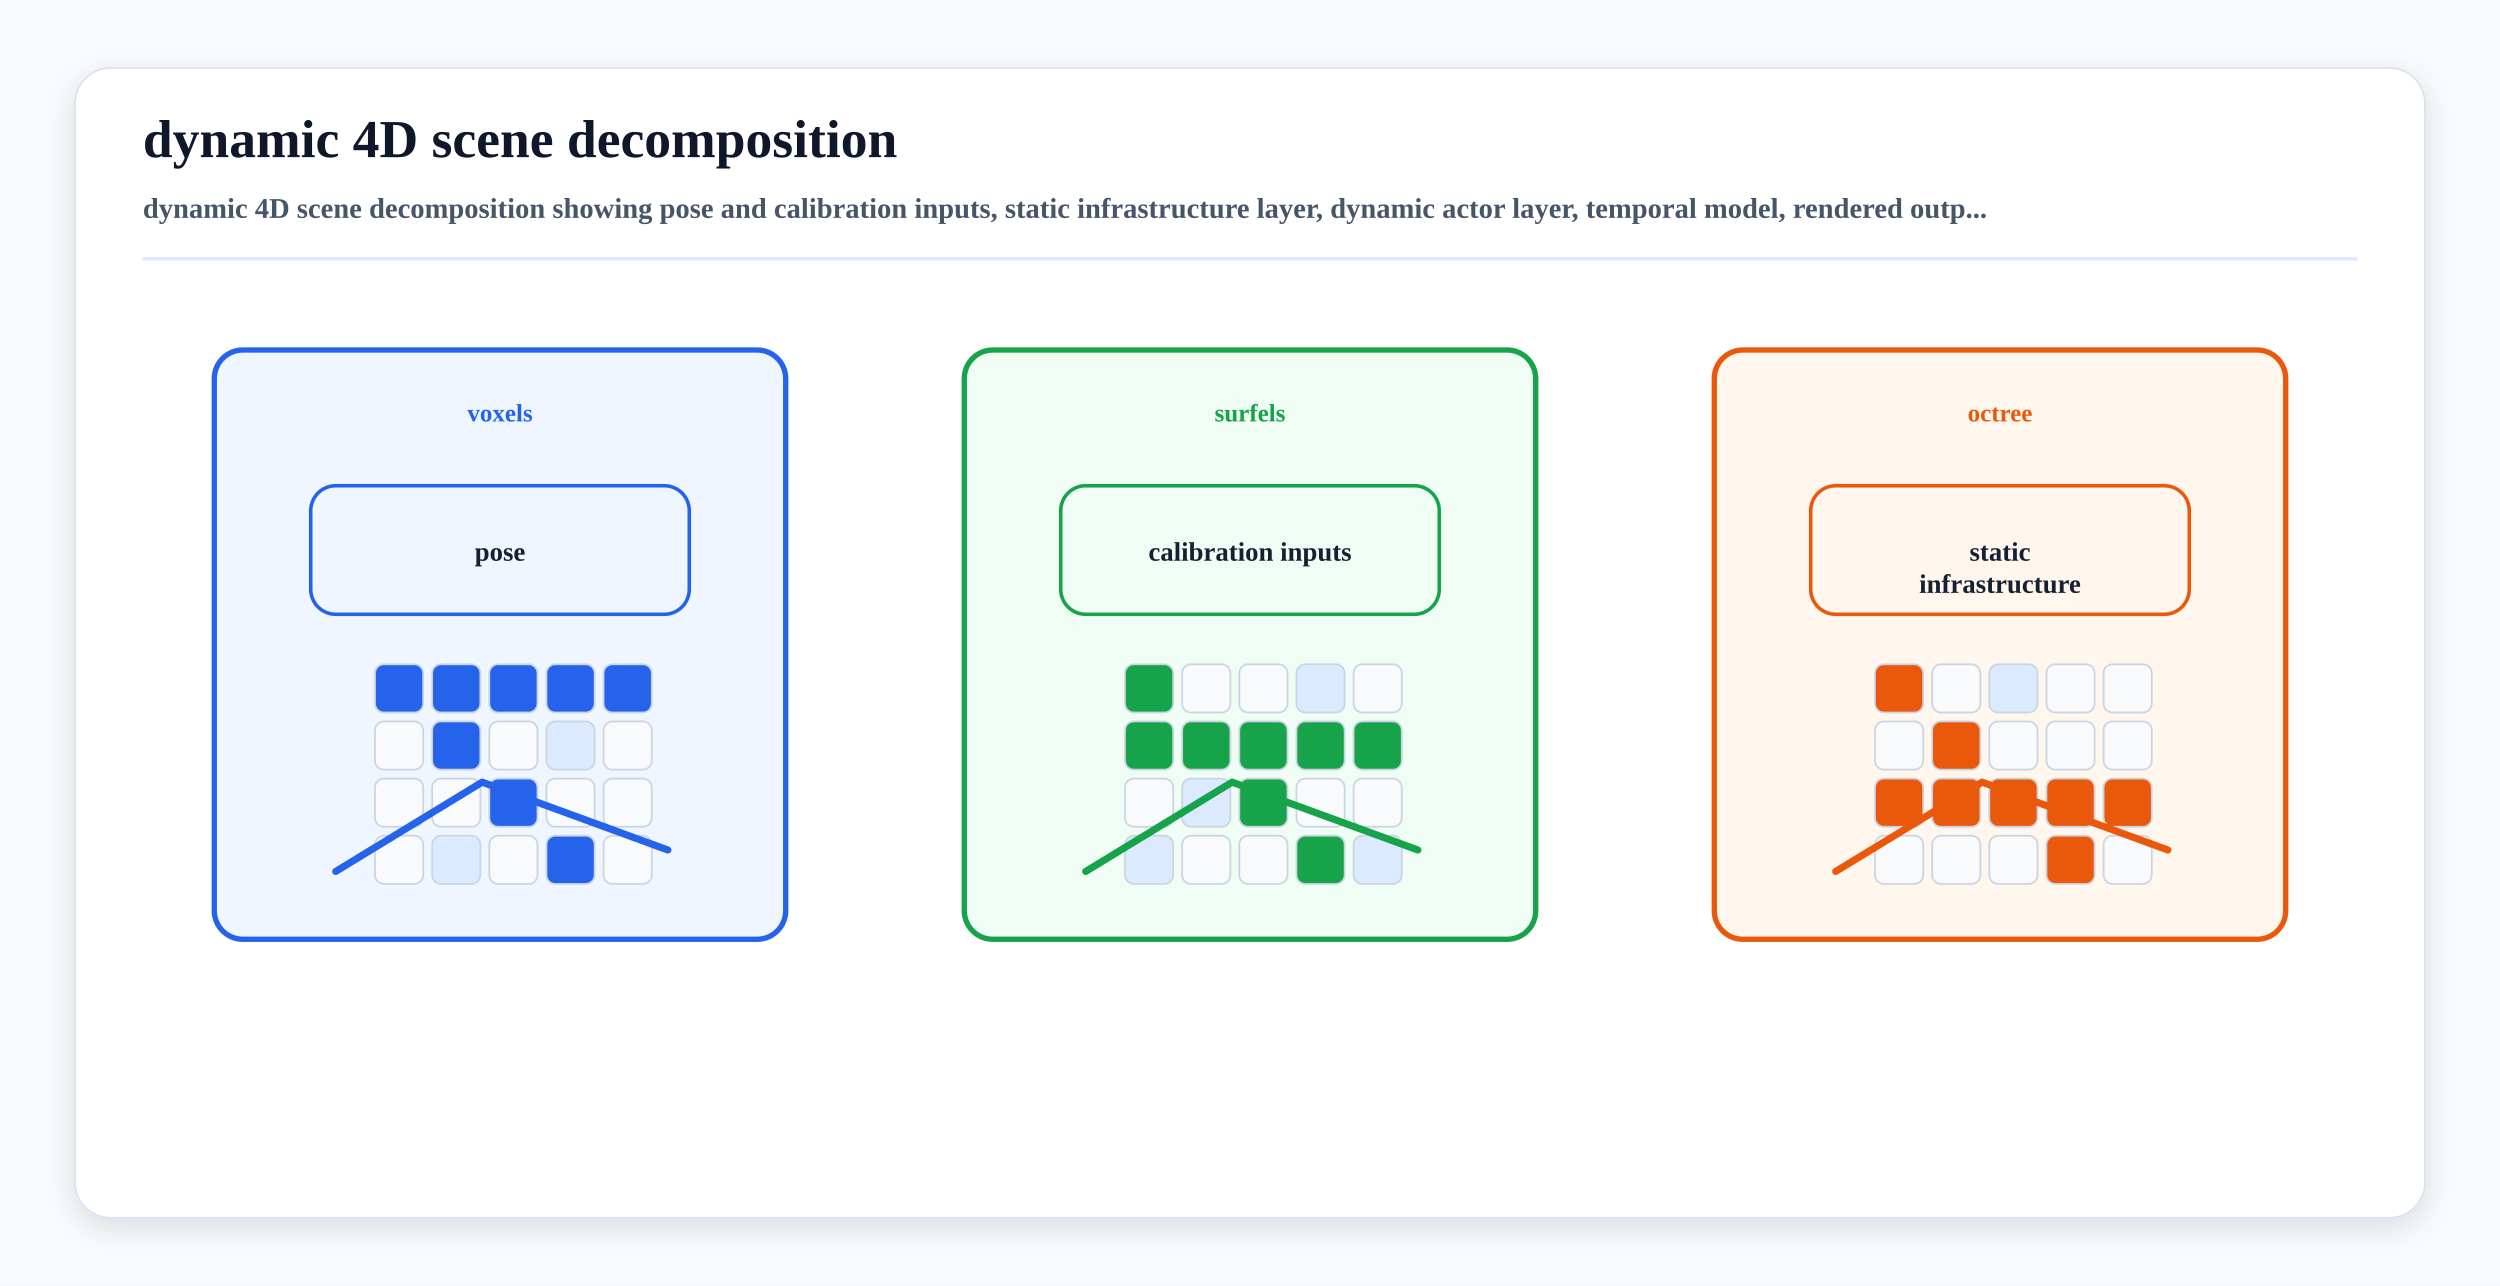
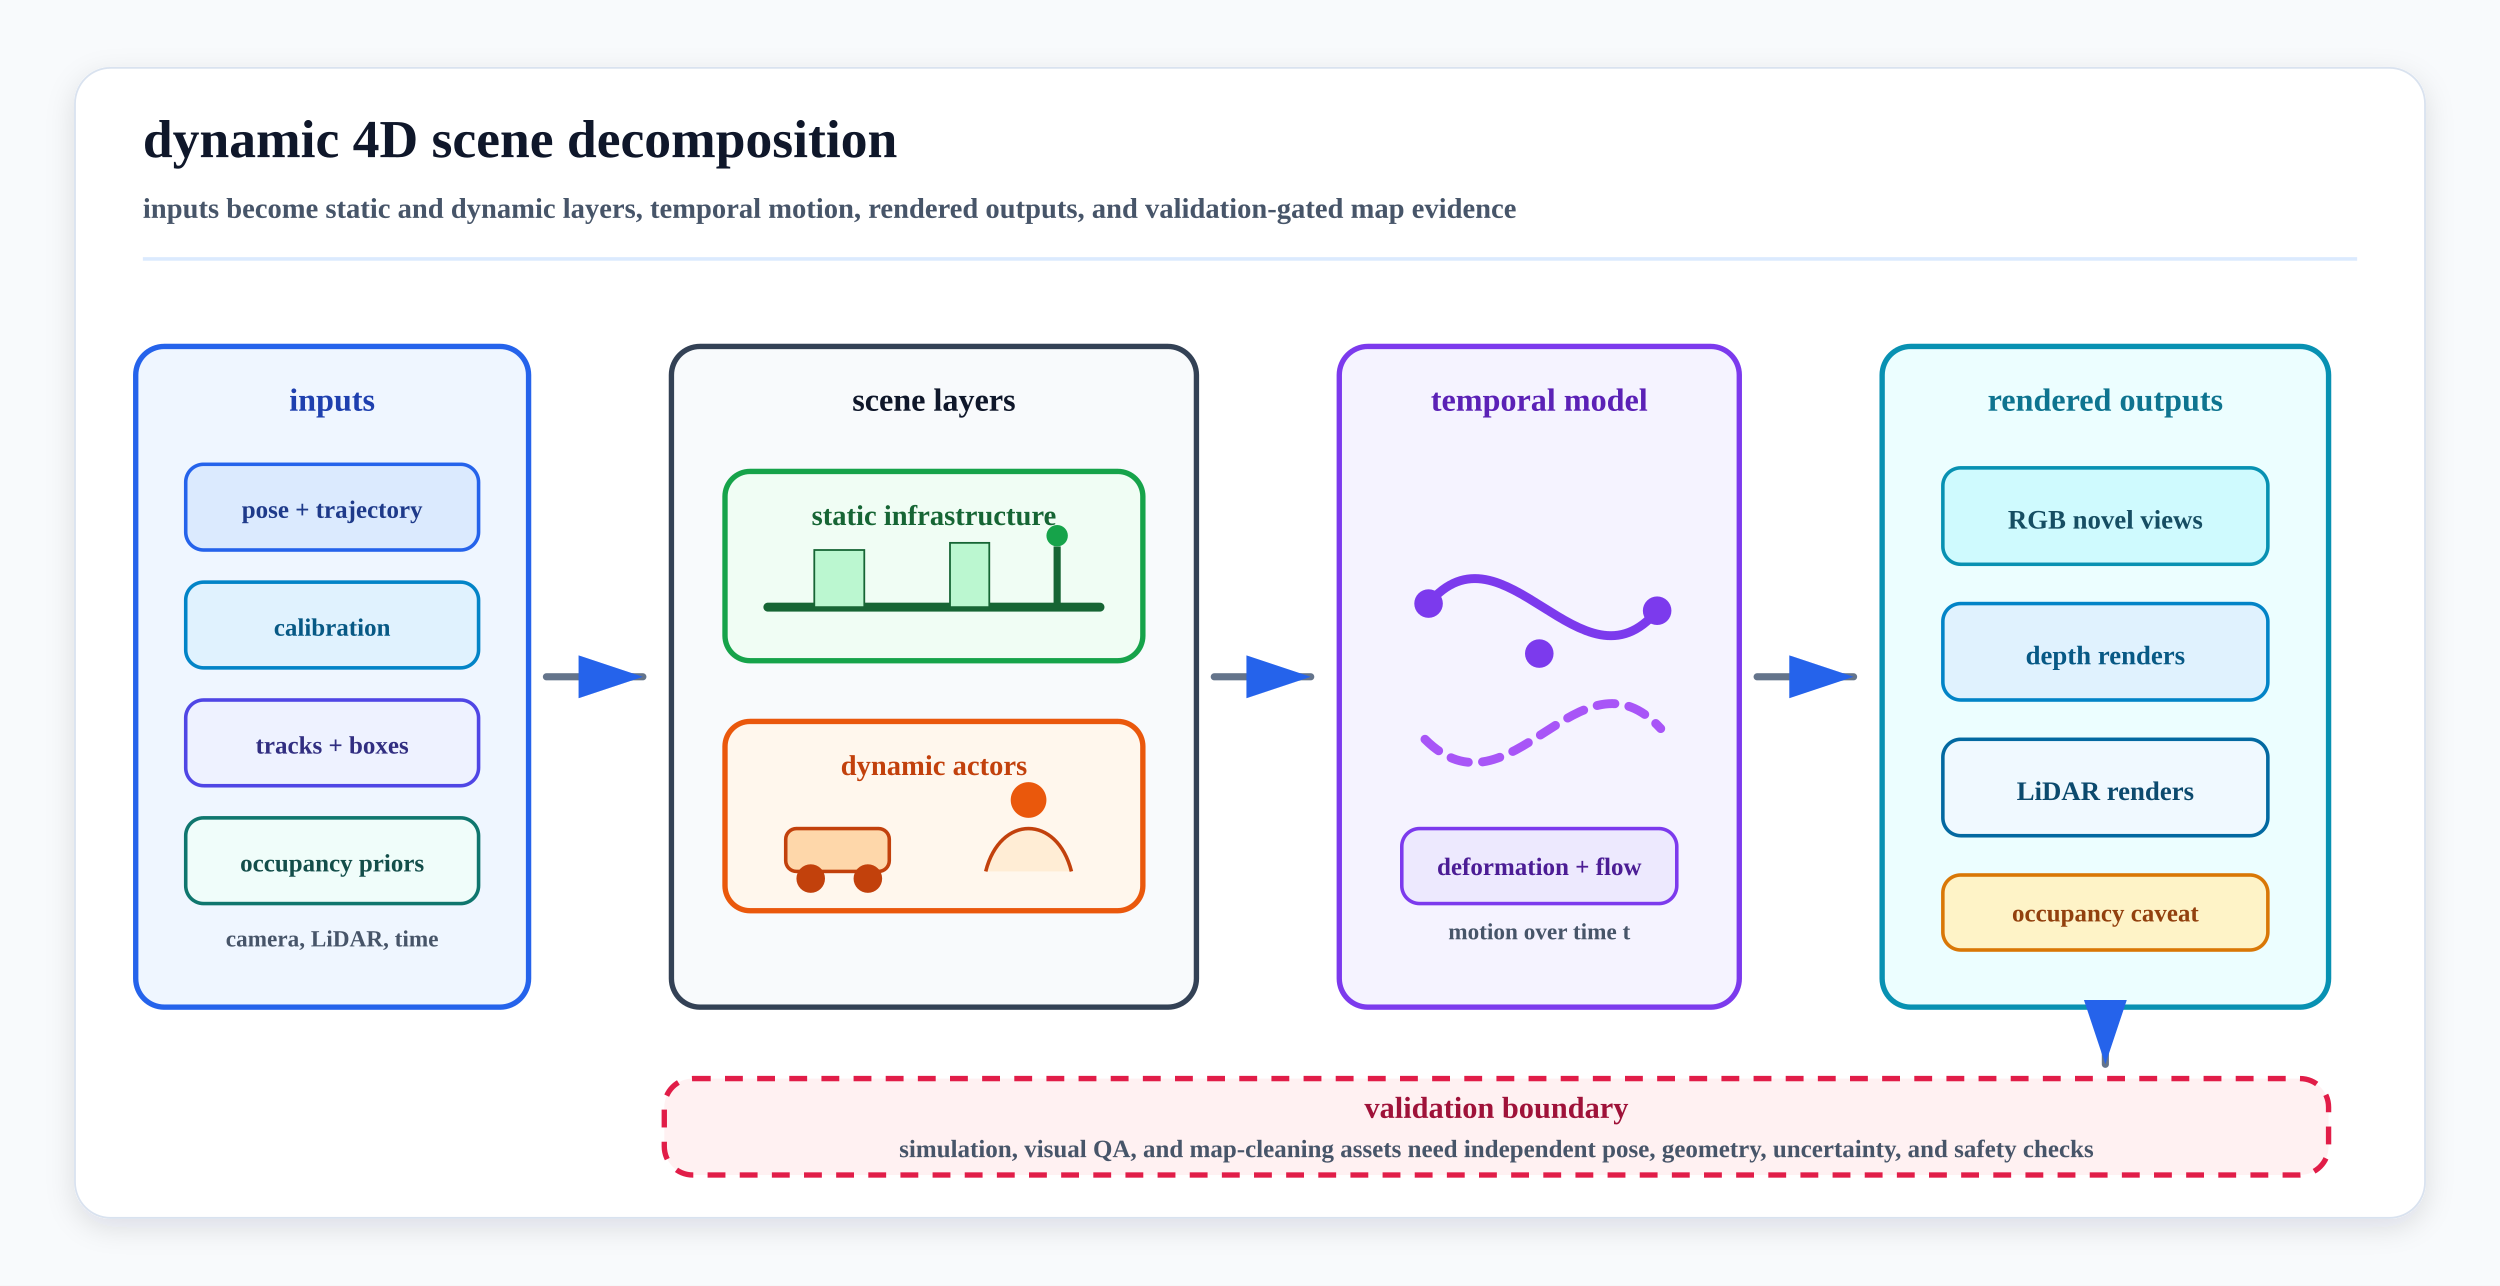
<svg xmlns="http://www.w3.org/2000/svg" width="1400" height="720" viewBox="0 0 1400 720" role="img" aria-labelledby="title desc" data-diagram-kind="representation-comparison">
  <defs>
    <marker id="arrow" markerWidth="12" markerHeight="12" refX="9" refY="3" orient="auto" markerUnits="strokeWidth">
      <path d="M0,0 L0,6 L9,3 z" fill="#2563eb" />
    </marker>
    <filter id="shadow" x="-10%" y="-10%" width="120%" height="120%">
      <feDropShadow dx="0" dy="5" stdDeviation="8" flood-color="#0f172a" flood-opacity="0.12" />
    </filter>
-     <pattern id="grid" width="28" height="28" patternUnits="userSpaceOnUse">
-       <path d="M28 0H0V28" fill="none" stroke="#e2e8f0" stroke-width="1" />
-     </pattern>
  </defs>
  <rect width="1400" height="720" fill="#f8fafc" />
  <rect x="42" y="38" width="1316" height="644" rx="20" fill="#ffffff" stroke="#d9e2ef" filter="url(#shadow)" />
  <text x="80" y="88" font-size="30" font-weight="800" fill="#0f172a">dynamic 4D scene decomposition</text>
-   <text x="80" y="122" font-size="16" font-weight="600" fill="#475569">dynamic 4D scene decomposition showing pose and calibration inputs, static infrastructure layer, dynamic actor layer, temporal model, rendered outp...</text>
+   <text x="80" y="122" font-size="16" font-weight="600" fill="#475569">inputs become static and dynamic layers, temporal motion, rendered outputs, and validation-gated map evidence</text>
  <rect x="80" y="144" width="1240" height="2" fill="#dbeafe" />
-   <rect x="120" y="196" width="320" height="330" rx="16" fill="#eff6ff" stroke="#2563eb" stroke-width="3" />
-   <text x="280" y="236" text-anchor="middle" font-size="14" font-weight="600" fill="#2563eb">voxels</text>
-   <rect x="174" y="272" width="212" height="72" rx="14" fill="#eff6ff" stroke="#2563eb" stroke-width="2" />
-   <text x="280" y="314" text-anchor="middle" font-size="15" font-weight="700" fill="#172033">pose</text>
-   <rect x="210" y="372" width="27" height="27" rx="5" fill="#2563eb" stroke="#cbd5e1" />
-   <rect x="242" y="372" width="27" height="27" rx="5" fill="#2563eb" stroke="#cbd5e1" />
-   <rect x="274" y="372" width="27" height="27" rx="5" fill="#2563eb" stroke="#cbd5e1" />
-   <rect x="306" y="372" width="27" height="27" rx="5" fill="#2563eb" stroke="#cbd5e1" />
-   <rect x="338" y="372" width="27" height="27" rx="5" fill="#2563eb" stroke="#cbd5e1" />
-   <rect x="210" y="404" width="27" height="27" rx="5" fill="#f8fafc" stroke="#cbd5e1" />
-   <rect x="242" y="404" width="27" height="27" rx="5" fill="#2563eb" stroke="#cbd5e1" />
-   <rect x="274" y="404" width="27" height="27" rx="5" fill="#f8fafc" stroke="#cbd5e1" />
-   <rect x="306" y="404" width="27" height="27" rx="5" fill="#dbeafe" stroke="#cbd5e1" />
-   <rect x="338" y="404" width="27" height="27" rx="5" fill="#f8fafc" stroke="#cbd5e1" />
-   <rect x="210" y="436" width="27" height="27" rx="5" fill="#f8fafc" stroke="#cbd5e1" />
-   <rect x="242" y="436" width="27" height="27" rx="5" fill="#f8fafc" stroke="#cbd5e1" />
-   <rect x="274" y="436" width="27" height="27" rx="5" fill="#2563eb" stroke="#cbd5e1" />
-   <rect x="306" y="436" width="27" height="27" rx="5" fill="#f8fafc" stroke="#cbd5e1" />
-   <rect x="338" y="436" width="27" height="27" rx="5" fill="#f8fafc" stroke="#cbd5e1" />
-   <rect x="210" y="468" width="27" height="27" rx="5" fill="#f8fafc" stroke="#cbd5e1" />
-   <rect x="242" y="468" width="27" height="27" rx="5" fill="#dbeafe" stroke="#cbd5e1" />
-   <rect x="274" y="468" width="27" height="27" rx="5" fill="#f8fafc" stroke="#cbd5e1" />
-   <rect x="306" y="468" width="27" height="27" rx="5" fill="#2563eb" stroke="#cbd5e1" />
-   <rect x="338" y="468" width="27" height="27" rx="5" fill="#f8fafc" stroke="#cbd5e1" />
-   <polyline points="188,488 270,438 374,476" fill="none" stroke="#2563eb" stroke-width="4" stroke-linecap="round" stroke-linejoin="round" />
-   <rect x="540" y="196" width="320" height="330" rx="16" fill="#f0fdf4" stroke="#16a34a" stroke-width="3" />
-   <text x="700" y="236" text-anchor="middle" font-size="14" font-weight="600" fill="#16a34a">surfels</text>
-   <rect x="594" y="272" width="212" height="72" rx="14" fill="#f0fdf4" stroke="#16a34a" stroke-width="2" />
-   <text x="700" y="314" text-anchor="middle" font-size="15" font-weight="700" fill="#172033">calibration inputs</text>
-   <rect x="630" y="372" width="27" height="27" rx="5" fill="#16a34a" stroke="#cbd5e1" />
-   <rect x="662" y="372" width="27" height="27" rx="5" fill="#f8fafc" stroke="#cbd5e1" />
-   <rect x="694" y="372" width="27" height="27" rx="5" fill="#f8fafc" stroke="#cbd5e1" />
-   <rect x="726" y="372" width="27" height="27" rx="5" fill="#dbeafe" stroke="#cbd5e1" />
-   <rect x="758" y="372" width="27" height="27" rx="5" fill="#f8fafc" stroke="#cbd5e1" />
-   <rect x="630" y="404" width="27" height="27" rx="5" fill="#16a34a" stroke="#cbd5e1" />
-   <rect x="662" y="404" width="27" height="27" rx="5" fill="#16a34a" stroke="#cbd5e1" />
-   <rect x="694" y="404" width="27" height="27" rx="5" fill="#16a34a" stroke="#cbd5e1" />
-   <rect x="726" y="404" width="27" height="27" rx="5" fill="#16a34a" stroke="#cbd5e1" />
-   <rect x="758" y="404" width="27" height="27" rx="5" fill="#16a34a" stroke="#cbd5e1" />
-   <rect x="630" y="436" width="27" height="27" rx="5" fill="#f8fafc" stroke="#cbd5e1" />
-   <rect x="662" y="436" width="27" height="27" rx="5" fill="#dbeafe" stroke="#cbd5e1" />
-   <rect x="694" y="436" width="27" height="27" rx="5" fill="#16a34a" stroke="#cbd5e1" />
-   <rect x="726" y="436" width="27" height="27" rx="5" fill="#f8fafc" stroke="#cbd5e1" />
-   <rect x="758" y="436" width="27" height="27" rx="5" fill="#f8fafc" stroke="#cbd5e1" />
-   <rect x="630" y="468" width="27" height="27" rx="5" fill="#dbeafe" stroke="#cbd5e1" />
-   <rect x="662" y="468" width="27" height="27" rx="5" fill="#f8fafc" stroke="#cbd5e1" />
-   <rect x="694" y="468" width="27" height="27" rx="5" fill="#f8fafc" stroke="#cbd5e1" />
-   <rect x="726" y="468" width="27" height="27" rx="5" fill="#16a34a" stroke="#cbd5e1" />
-   <rect x="758" y="468" width="27" height="27" rx="5" fill="#dbeafe" stroke="#cbd5e1" />
-   <polyline points="608,488 690,438 794,476" fill="none" stroke="#16a34a" stroke-width="4" stroke-linecap="round" stroke-linejoin="round" />
-   <rect x="960" y="196" width="320" height="330" rx="16" fill="#fff7ed" stroke="#ea580c" stroke-width="3" />
-   <text x="1120" y="236" text-anchor="middle" font-size="14" font-weight="600" fill="#ea580c">octree</text>
-   <rect x="1014" y="272" width="212" height="72" rx="14" fill="#fff7ed" stroke="#ea580c" stroke-width="2" />
-   <text x="1120" y="314" text-anchor="middle" font-size="15" font-weight="700" fill="#172033">static</text>
-   <text x="1120" y="332" text-anchor="middle" font-size="15" font-weight="700" fill="#172033">infrastructure</text>
-   <rect x="1050" y="372" width="27" height="27" rx="5" fill="#ea580c" stroke="#cbd5e1" />
-   <rect x="1082" y="372" width="27" height="27" rx="5" fill="#f8fafc" stroke="#cbd5e1" />
-   <rect x="1114" y="372" width="27" height="27" rx="5" fill="#dbeafe" stroke="#cbd5e1" />
-   <rect x="1146" y="372" width="27" height="27" rx="5" fill="#f8fafc" stroke="#cbd5e1" />
-   <rect x="1178" y="372" width="27" height="27" rx="5" fill="#f8fafc" stroke="#cbd5e1" />
-   <rect x="1050" y="404" width="27" height="27" rx="5" fill="#f8fafc" stroke="#cbd5e1" />
-   <rect x="1082" y="404" width="27" height="27" rx="5" fill="#ea580c" stroke="#cbd5e1" />
-   <rect x="1114" y="404" width="27" height="27" rx="5" fill="#f8fafc" stroke="#cbd5e1" />
-   <rect x="1146" y="404" width="27" height="27" rx="5" fill="#f8fafc" stroke="#cbd5e1" />
-   <rect x="1178" y="404" width="27" height="27" rx="5" fill="#f8fafc" stroke="#cbd5e1" />
-   <rect x="1050" y="436" width="27" height="27" rx="5" fill="#ea580c" stroke="#cbd5e1" />
-   <rect x="1082" y="436" width="27" height="27" rx="5" fill="#ea580c" stroke="#cbd5e1" />
-   <rect x="1114" y="436" width="27" height="27" rx="5" fill="#ea580c" stroke="#cbd5e1" />
-   <rect x="1146" y="436" width="27" height="27" rx="5" fill="#ea580c" stroke="#cbd5e1" />
-   <rect x="1178" y="436" width="27" height="27" rx="5" fill="#ea580c" stroke="#cbd5e1" />
-   <rect x="1050" y="468" width="27" height="27" rx="5" fill="#f8fafc" stroke="#cbd5e1" />
-   <rect x="1082" y="468" width="27" height="27" rx="5" fill="#f8fafc" stroke="#cbd5e1" />
-   <rect x="1114" y="468" width="27" height="27" rx="5" fill="#f8fafc" stroke="#cbd5e1" />
-   <rect x="1146" y="468" width="27" height="27" rx="5" fill="#ea580c" stroke="#cbd5e1" />
-   <rect x="1178" y="468" width="27" height="27" rx="5" fill="#f8fafc" stroke="#cbd5e1" />
-   <polyline points="1028,488 1110,438 1214,476" fill="none" stroke="#ea580c" stroke-width="4" stroke-linecap="round" stroke-linejoin="round" />
+   <rect x="76" y="194" width="220" height="370" rx="16" fill="#eff6ff" stroke="#2563eb" stroke-width="3" />
+   <text x="186" y="230" text-anchor="middle" font-size="18" font-weight="800" fill="#1e40af">inputs</text>
+   <rect x="104" y="260" width="164" height="48" rx="10" fill="#dbeafe" stroke="#2563eb" stroke-width="2" />
+   <text x="186" y="290" text-anchor="middle" font-size="14" font-weight="800" fill="#1e3a8a">pose + trajectory</text>
+   <rect x="104" y="326" width="164" height="48" rx="10" fill="#e0f2fe" stroke="#0284c7" stroke-width="2" />
+   <text x="186" y="356" text-anchor="middle" font-size="14" font-weight="800" fill="#075985">calibration</text>
+   <rect x="104" y="392" width="164" height="48" rx="10" fill="#eef2ff" stroke="#4f46e5" stroke-width="2" />
+   <text x="186" y="422" text-anchor="middle" font-size="14" font-weight="800" fill="#312e81">tracks + boxes</text>
+   <rect x="104" y="458" width="164" height="48" rx="10" fill="#f0fdfa" stroke="#0f766e" stroke-width="2" />
+   <text x="186" y="488" text-anchor="middle" font-size="14" font-weight="800" fill="#134e4a">occupancy priors</text>
+   <text x="186" y="530" text-anchor="middle" font-size="13" font-weight="700" fill="#475569">camera, LiDAR, time</text>
+   <line x1="306" y1="379" x2="360" y2="379" stroke="#64748b" stroke-width="4" stroke-linecap="round" marker-end="url(#arrow)" />
+   <rect x="376" y="194" width="294" height="370" rx="16" fill="#f8fafc" stroke="#334155" stroke-width="3" />
+   <text x="523" y="230" text-anchor="middle" font-size="18" font-weight="800" fill="#0f172a">scene layers</text>
+   <rect x="406" y="264" width="234" height="106" rx="14" fill="#f0fdf4" stroke="#16a34a" stroke-width="3" />
+   <text x="523" y="294" text-anchor="middle" font-size="16" font-weight="800" fill="#166534">static infrastructure</text>
+   <path d="M430 340 H616" stroke="#166534" stroke-width="5" stroke-linecap="round" />
+   <rect x="456" y="308" width="28" height="32" fill="#bbf7d0" stroke="#166534" />
+   <rect x="532" y="304" width="22" height="36" fill="#bbf7d0" stroke="#166534" />
+   <line x1="592" y1="306" x2="592" y2="340" stroke="#166534" stroke-width="4" />
+   <circle cx="592" cy="300" r="6" fill="#16a34a" />
+   <rect x="406" y="404" width="234" height="106" rx="14" fill="#fff7ed" stroke="#ea580c" stroke-width="3" />
+   <text x="523" y="434" text-anchor="middle" font-size="16" font-weight="800" fill="#c2410c">dynamic actors</text>
+   <rect x="440" y="464" width="58" height="24" rx="6" fill="#fed7aa" stroke="#c2410c" stroke-width="2" />
+   <circle cx="454" cy="492" r="8" fill="#c2410c" />
+   <circle cx="486" cy="492" r="8" fill="#c2410c" />
+   <path d="M552 488 C560 456 592 456 600 488" fill="#ffedd5" stroke="#c2410c" stroke-width="2" />
+   <circle cx="576" cy="448" r="10" fill="#ea580c" />
+   <line x1="680" y1="379" x2="734" y2="379" stroke="#64748b" stroke-width="4" stroke-linecap="round" marker-end="url(#arrow)" />
+   <rect x="750" y="194" width="224" height="370" rx="16" fill="#f5f3ff" stroke="#7c3aed" stroke-width="3" />
+   <text x="862" y="230" text-anchor="middle" font-size="18" font-weight="800" fill="#5b21b6">temporal model</text>
+   <path d="M800 338 C842 288 886 392 928 342" fill="none" stroke="#7c3aed" stroke-width="5" stroke-linecap="round" />
+   <path d="M798 414 C846 462 884 358 930 408" fill="none" stroke="#a855f7" stroke-width="5" stroke-linecap="round" stroke-dasharray="10 8" />
+   <circle cx="800" cy="338" r="8" fill="#7c3aed" />
+   <circle cx="862" cy="366" r="8" fill="#7c3aed" />
+   <circle cx="928" cy="342" r="8" fill="#7c3aed" />
+   <rect x="785" y="464" width="154" height="42" rx="10" fill="#ede9fe" stroke="#7c3aed" stroke-width="2" />
+   <text x="862" y="490" text-anchor="middle" font-size="14" font-weight="800" fill="#4c1d95">deformation + flow</text>
+   <text x="862" y="526" text-anchor="middle" font-size="13" font-weight="700" fill="#475569">motion over time t</text>
+   <line x1="984" y1="379" x2="1038" y2="379" stroke="#64748b" stroke-width="4" stroke-linecap="round" marker-end="url(#arrow)" />
+   <rect x="1054" y="194" width="250" height="370" rx="16" fill="#ecfeff" stroke="#0891b2" stroke-width="3" />
+   <text x="1179" y="230" text-anchor="middle" font-size="18" font-weight="800" fill="#0e7490">rendered outputs</text>
+   <rect x="1088" y="262" width="182" height="54" rx="10" fill="#cffafe" stroke="#0891b2" stroke-width="2" />
+   <text x="1179" y="296" text-anchor="middle" font-size="15" font-weight="800" fill="#164e63">RGB novel views</text>
+   <rect x="1088" y="338" width="182" height="54" rx="10" fill="#e0f2fe" stroke="#0284c7" stroke-width="2" />
+   <text x="1179" y="372" text-anchor="middle" font-size="15" font-weight="800" fill="#075985">depth renders</text>
+   <rect x="1088" y="414" width="182" height="54" rx="10" fill="#f0f9ff" stroke="#0369a1" stroke-width="2" />
+   <text x="1179" y="448" text-anchor="middle" font-size="15" font-weight="800" fill="#0c4a6e">LiDAR renders</text>
+   <rect x="1088" y="490" width="182" height="42" rx="10" fill="#fef3c7" stroke="#d97706" stroke-width="2" />
+   <text x="1179" y="516" text-anchor="middle" font-size="14" font-weight="800" fill="#92400e">occupancy caveat</text>
+   <rect x="372" y="604" width="932" height="54" rx="16" fill="#fff1f2" stroke="#e11d48" stroke-width="3" stroke-dasharray="10 8" />
+   <text x="838" y="626" text-anchor="middle" font-size="17" font-weight="800" fill="#9f1239">validation boundary</text>
+   <text x="838" y="648" text-anchor="middle" font-size="14" font-weight="700" fill="#475569">simulation, visual QA, and map-cleaning assets need independent pose, geometry, uncertainty, and safety checks</text>
+   <path d="M1179 574 V596" stroke="#64748b" stroke-width="4" stroke-linecap="round" marker-end="url(#arrow)" />
</svg>
